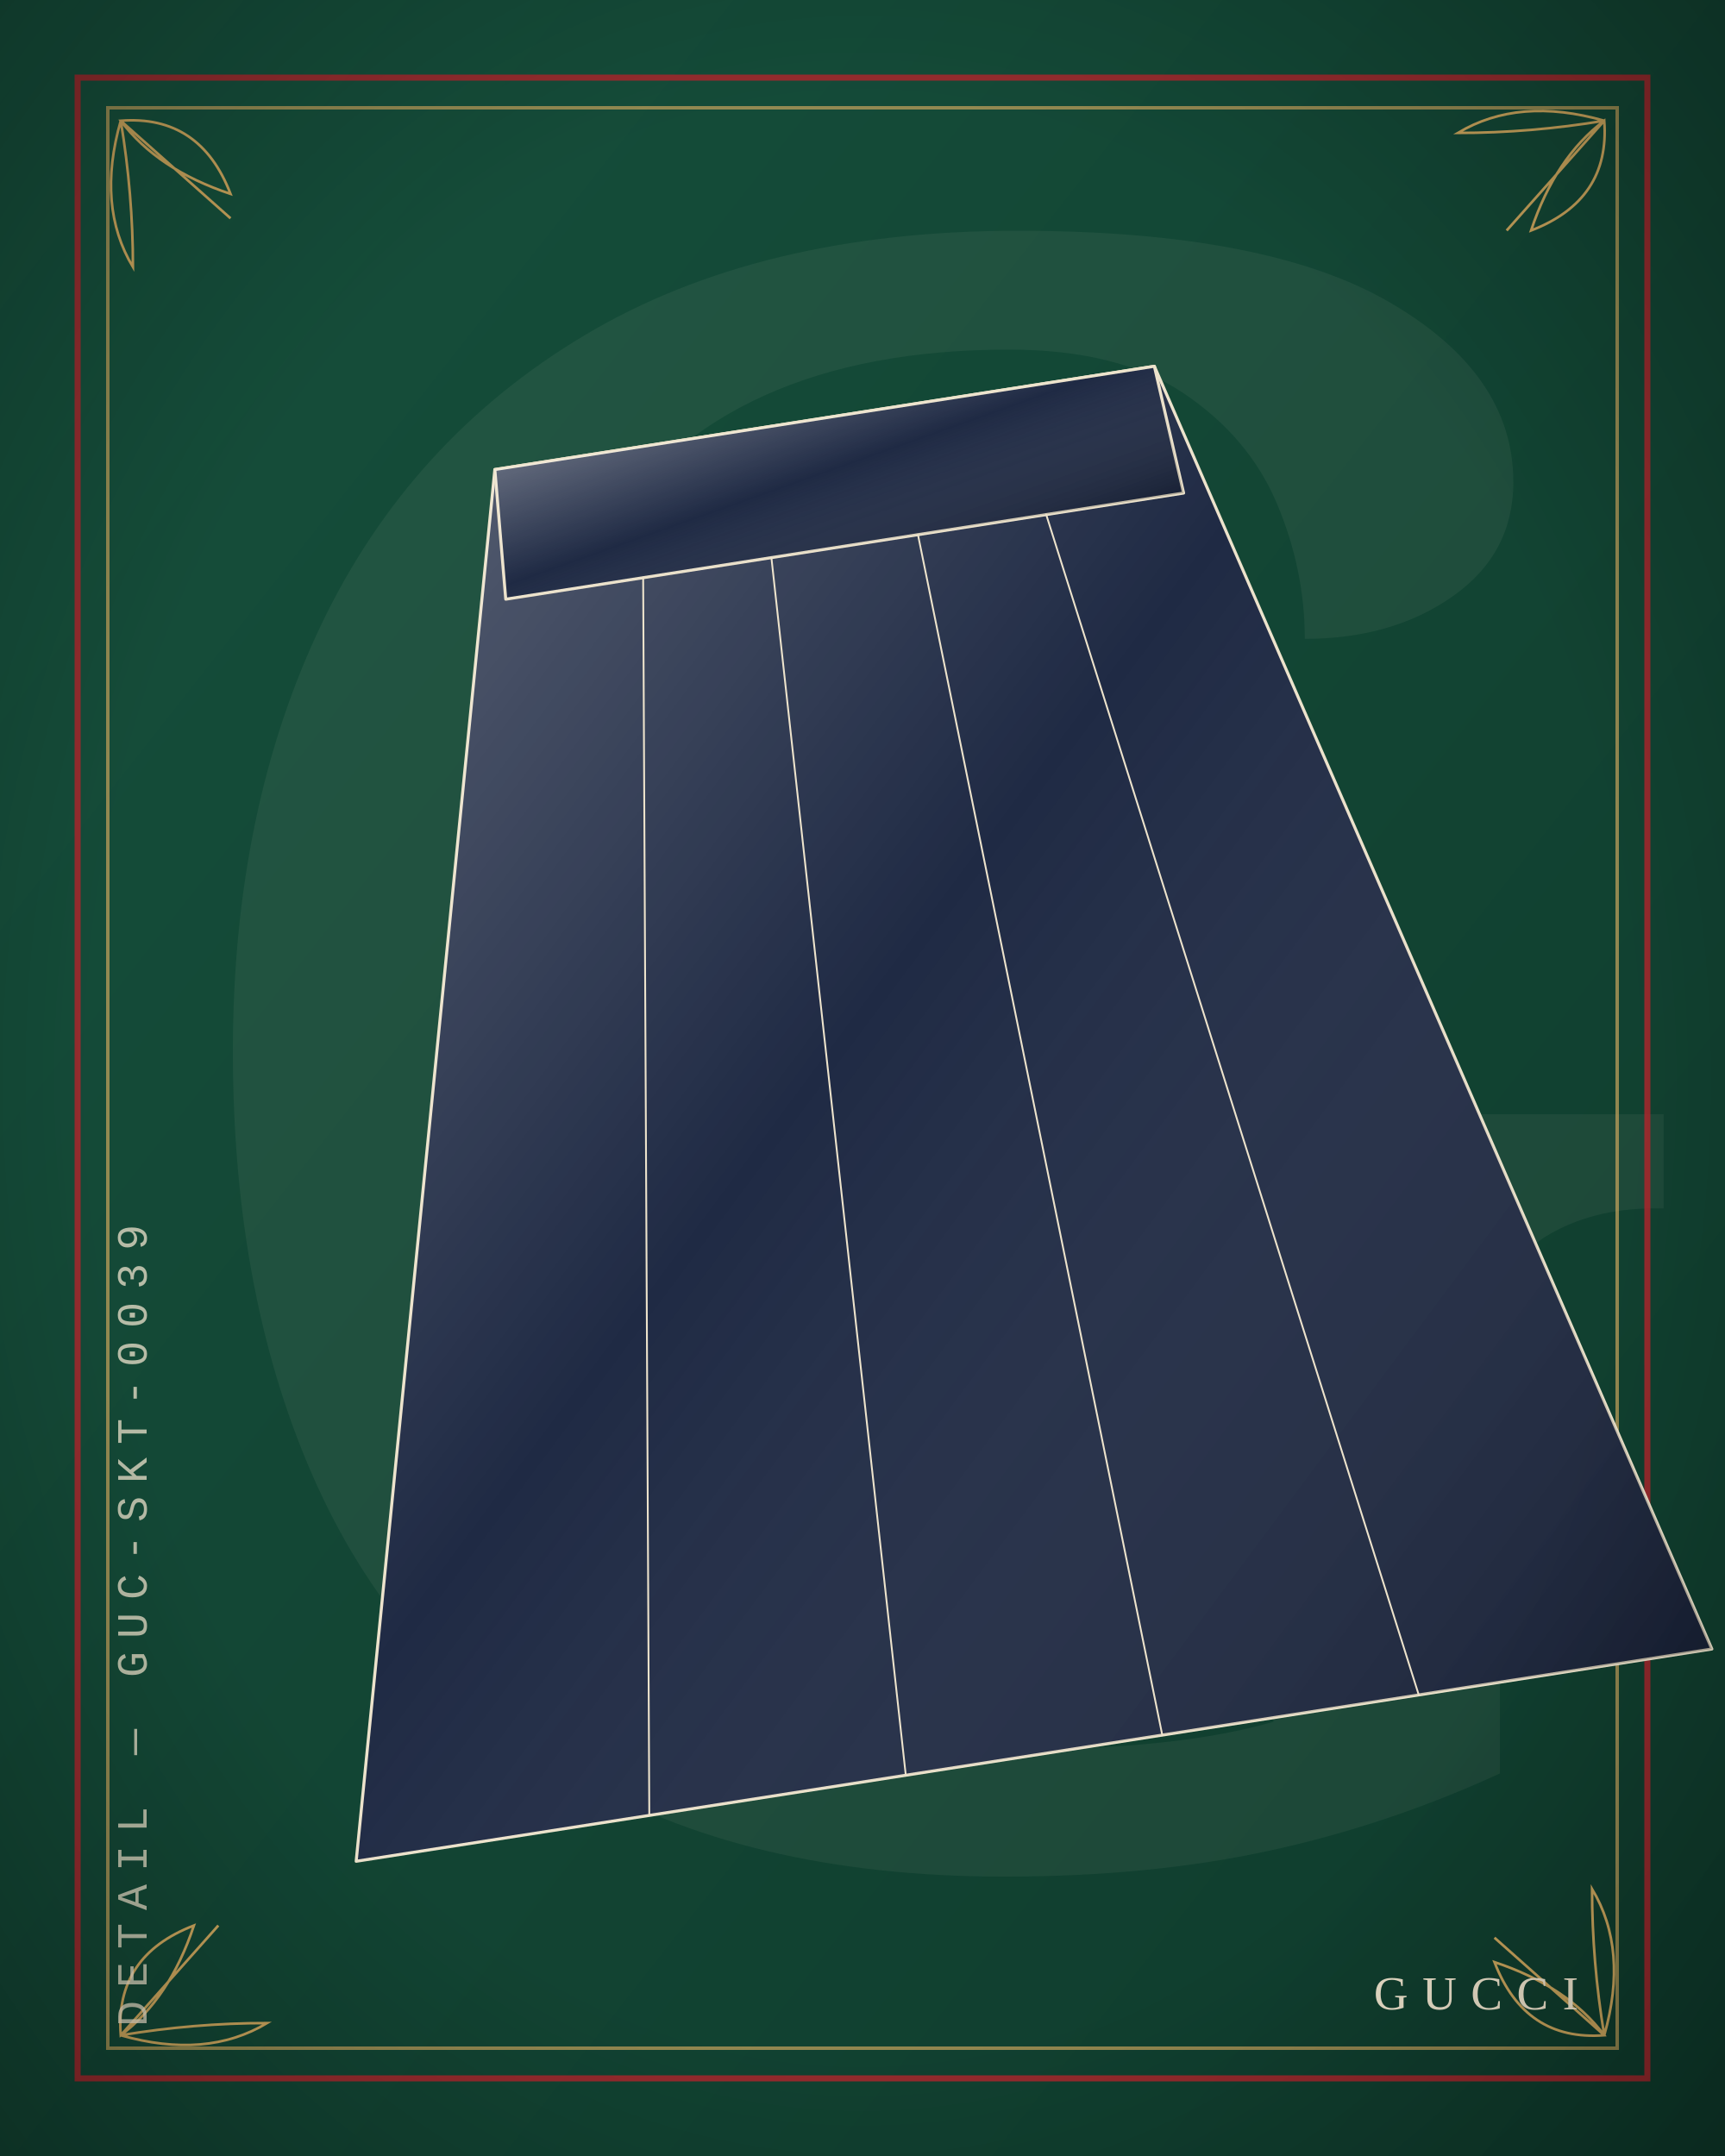
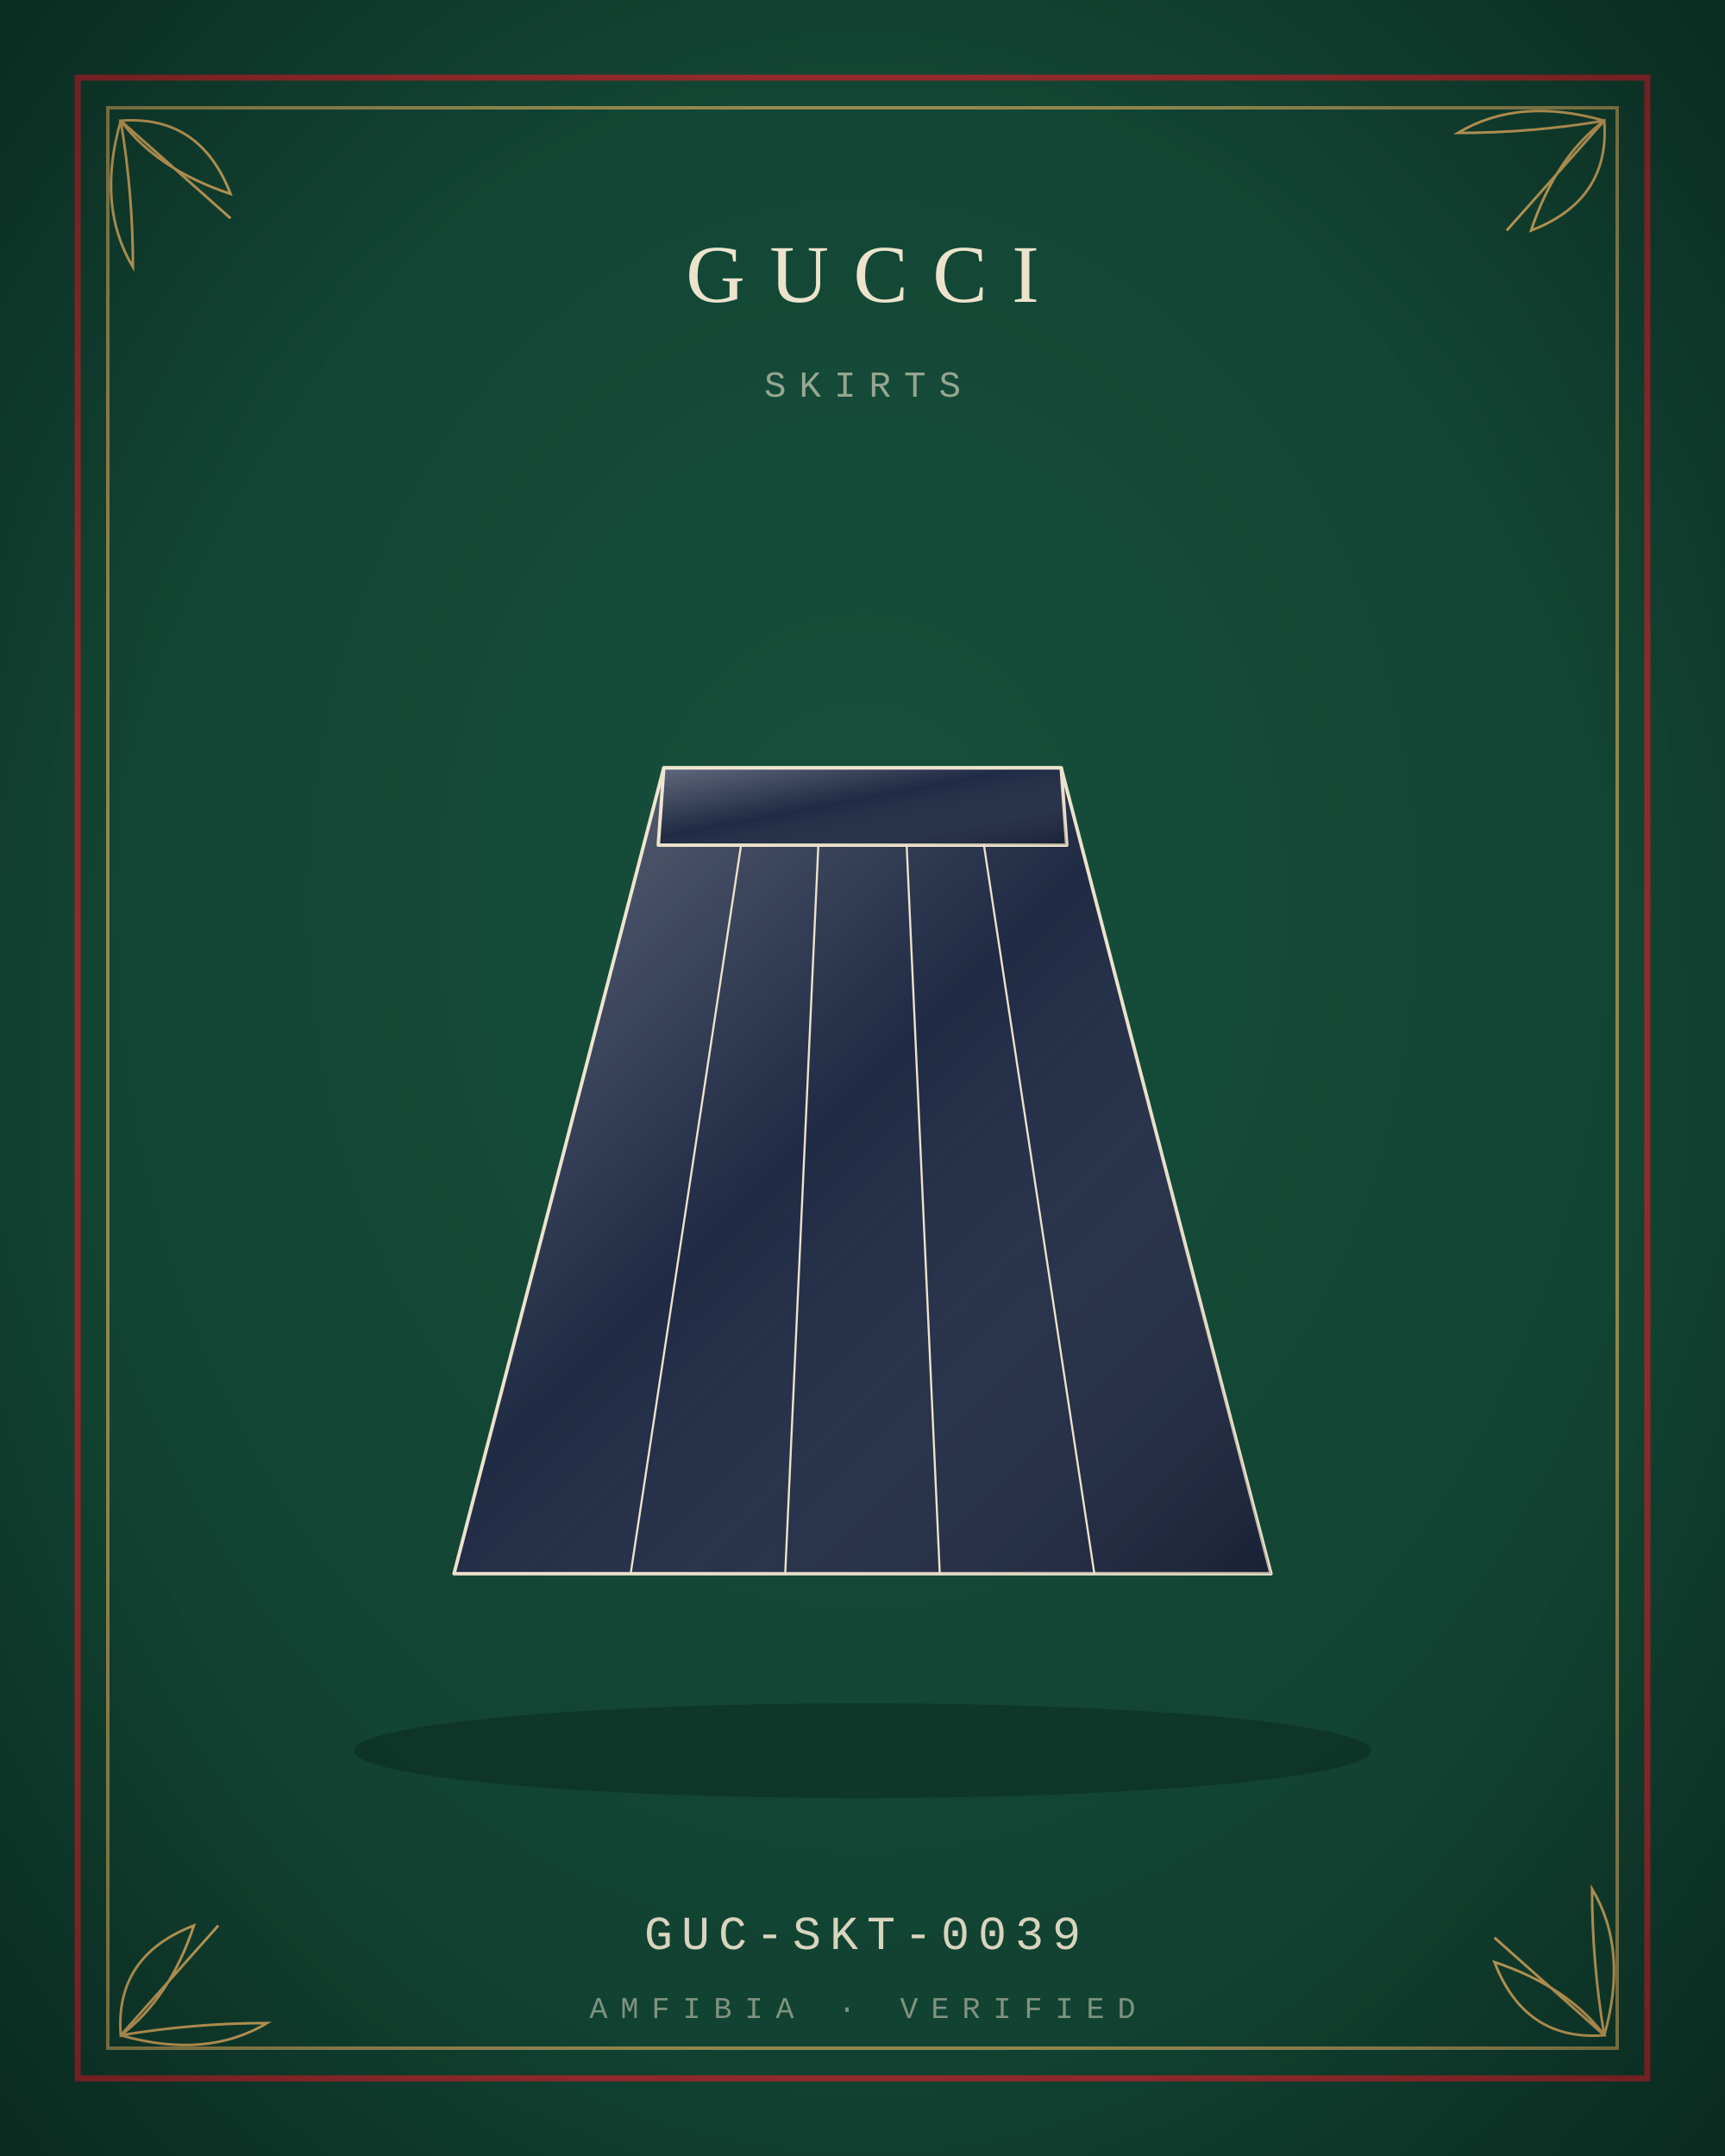
<svg xmlns="http://www.w3.org/2000/svg" viewBox="0 0 400 500" width="800" height="1000">
  <defs>
    <radialGradient id="bg" cx="50%" cy="42%" r="80%">
      <stop offset="0" stop-color="#16503C" />
      <stop offset="1" stop-color="#0F3B2C" />
    </radialGradient>
    <linearGradient id="bgd" x1="0" y1="0" x2="1" y2="1">
      <stop offset="0" stop-color="#16503C" />
      <stop offset="1" stop-color="#0F3B2C" />
    </linearGradient>
    <linearGradient id="sheen" x1="0" y1="0" x2="1" y2="1">
      <stop offset="0" stop-color="#fff" stop-opacity=".30" />
      <stop offset=".45" stop-color="#fff" stop-opacity="0" />
      <stop offset="1" stop-color="#000" stop-opacity=".22" />
    </linearGradient>
    <linearGradient id="multi" x1="0" y1="0" x2="1" y2="1">
      <stop offset="0" stop-color="#B3122E" />
      <stop offset=".35" stop-color="#C9A227" />
      <stop offset=".7" stop-color="#2F5D46" />
      <stop offset="1" stop-color="#3557A0" />
    </linearGradient>
    <radialGradient id="vig" cx="50%" cy="50%" r="75%">
      <stop offset=".6" stop-color="#000" stop-opacity="0" />
      <stop offset="1" stop-color="#000" stop-opacity=".35" />
    </radialGradient>
  </defs>
-   <rect width="400" height="500" fill="url(#bgd)" />
-   <text x="210" y="430" text-anchor="middle" font-family="Georgia, serif" font-size="520" fill="#EDE3CC" opacity="0.06">G</text>
+   <rect width="400" height="500" fill="url(#bg)" />
  <rect x="18" y="18" width="364" height="464" fill="none" stroke="#B5242C" stroke-width="1.4" opacity="0.8" />
  <rect x="25" y="25" width="350" height="450" fill="none" stroke="#C9A45C" stroke-width="0.8" opacity="0.7" />
  <path transform="translate(28 28) rotate(45) scale(1)" d="M0 0 Q12 -14 30 -6 Q14 2 0 0 Z M0 0 Q14 10 26 22 Q10 18 0 0 Z M0 0 L34 -2" fill="none" stroke="#C9A45C" stroke-width="1.2" vector-effect="non-scaling-stroke" />
  <path transform="translate(372 28) rotate(135) scale(1)" d="M0 0 Q12 -14 30 -6 Q14 2 0 0 Z M0 0 Q14 10 26 22 Q10 18 0 0 Z M0 0 L34 -2" fill="none" stroke="#C9A45C" stroke-width="1.2" vector-effect="non-scaling-stroke" />
  <path transform="translate(28 472) rotate(-45) scale(1)" d="M0 0 Q12 -14 30 -6 Q14 2 0 0 Z M0 0 Q14 10 26 22 Q10 18 0 0 Z M0 0 L34 -2" fill="none" stroke="#C9A45C" stroke-width="1.2" vector-effect="non-scaling-stroke" />
  <path transform="translate(372 472) rotate(-135) scale(1)" d="M0 0 Q12 -14 30 -6 Q14 2 0 0 Z M0 0 Q14 10 26 22 Q10 18 0 0 Z M0 0 L34 -2" fill="none" stroke="#C9A45C" stroke-width="1.2" vector-effect="non-scaling-stroke" />
-   <g transform="rotate(-8.9 200 250) translate(-0 20) scale(2.15)">
-     <path d="M64 36 L136 36 L174 182 L26 182 Z" fill="#1F2A44" stroke="#EDE3CC" stroke-width="1.4" stroke-linejoin="round" stroke-linecap="round" vector-effect="non-scaling-stroke" />
+   <ellipse cx="200" cy="406" rx="118" ry="11" fill="#000" opacity="0.22" />
+   <g transform="translate(72 132) scale(1.28)">
+     <path d="M64 36 L136 36 L174 182 L26 182 Z" fill="#1F2A44" stroke="#EDE3CC" stroke-width="1.6" stroke-linejoin="round" stroke-linecap="round" vector-effect="non-scaling-stroke" />
    <path d="M64 36 L136 36 L174 182 L26 182 Z" fill="url(#sheen)" stroke="none" />
-     <path d="M64 36 L136 36 L137 50 L63 50 Z" fill="#1F2A44" stroke="#EDE3CC" stroke-width="1.4" stroke-linejoin="round" stroke-linecap="round" vector-effect="non-scaling-stroke" />
+     <path d="M64 36 L136 36 L137 50 L63 50 Z" fill="#1F2A44" stroke="#EDE3CC" stroke-width="1.6" stroke-linejoin="round" stroke-linecap="round" vector-effect="non-scaling-stroke" />
    <path d="M64 36 L136 36 L137 50 L63 50 Z" fill="url(#sheen)" stroke="none" />
-     <path d="M78 50 L58 182 M92 50 L86 182 M108 50 L114 182 M122 50 L142 182" fill="none" stroke="#EDE3CC" stroke-width="0.84" stroke-linejoin="round" stroke-linecap="round" vector-effect="non-scaling-stroke" />
-   </g>
-   <g transform="translate(34 470) rotate(-90)">
-     <text x="0" y="0" text-anchor="start" font-family="'Courier New', Courier, monospace" font-size="10" letter-spacing="3" fill="#EDE3CC" opacity="0.75">DETAIL — GUC-SKT-0039</text>
+     <path d="M78 50 L58 182 M92 50 L86 182 M108 50 L114 182 M122 50 L142 182" fill="none" stroke="#EDE3CC" stroke-width="0.96" stroke-linejoin="round" stroke-linecap="round" vector-effect="non-scaling-stroke" />
  </g>
  <g>
-     <text x="366" y="466" text-anchor="end" font-size="11" fill="#EDE3CC" font-family="Georgia, 'Times New Roman', serif" font-weight="400" letter-spacing="3.3">GUCCI</text>
+     <text x="200" y="70" text-anchor="middle" font-size="19" fill="#EDE3CC" font-family="Georgia, 'Times New Roman', serif" font-weight="400" letter-spacing="5.7">GUCCI</text>
  </g>
+   <text x="200" y="92" text-anchor="middle" font-family="'Courier New', Courier, monospace" font-size="8.5" letter-spacing="3" fill="#EDE3CC" opacity="0.6">SKIRTS</text>
+   <text x="200" y="452" text-anchor="middle" font-family="'Courier New', Courier, monospace" font-size="11" letter-spacing="2" fill="#EDE3CC" opacity="0.9">GUC-SKT-0039</text>
+   <text x="200" y="468" text-anchor="middle" font-family="'Courier New', Courier, monospace" font-size="7" letter-spacing="3" fill="#EDE3CC" opacity="0.5">AMFIBIA · VERIFIED</text>
  <rect width="400" height="500" fill="url(#vig)" />
</svg>
